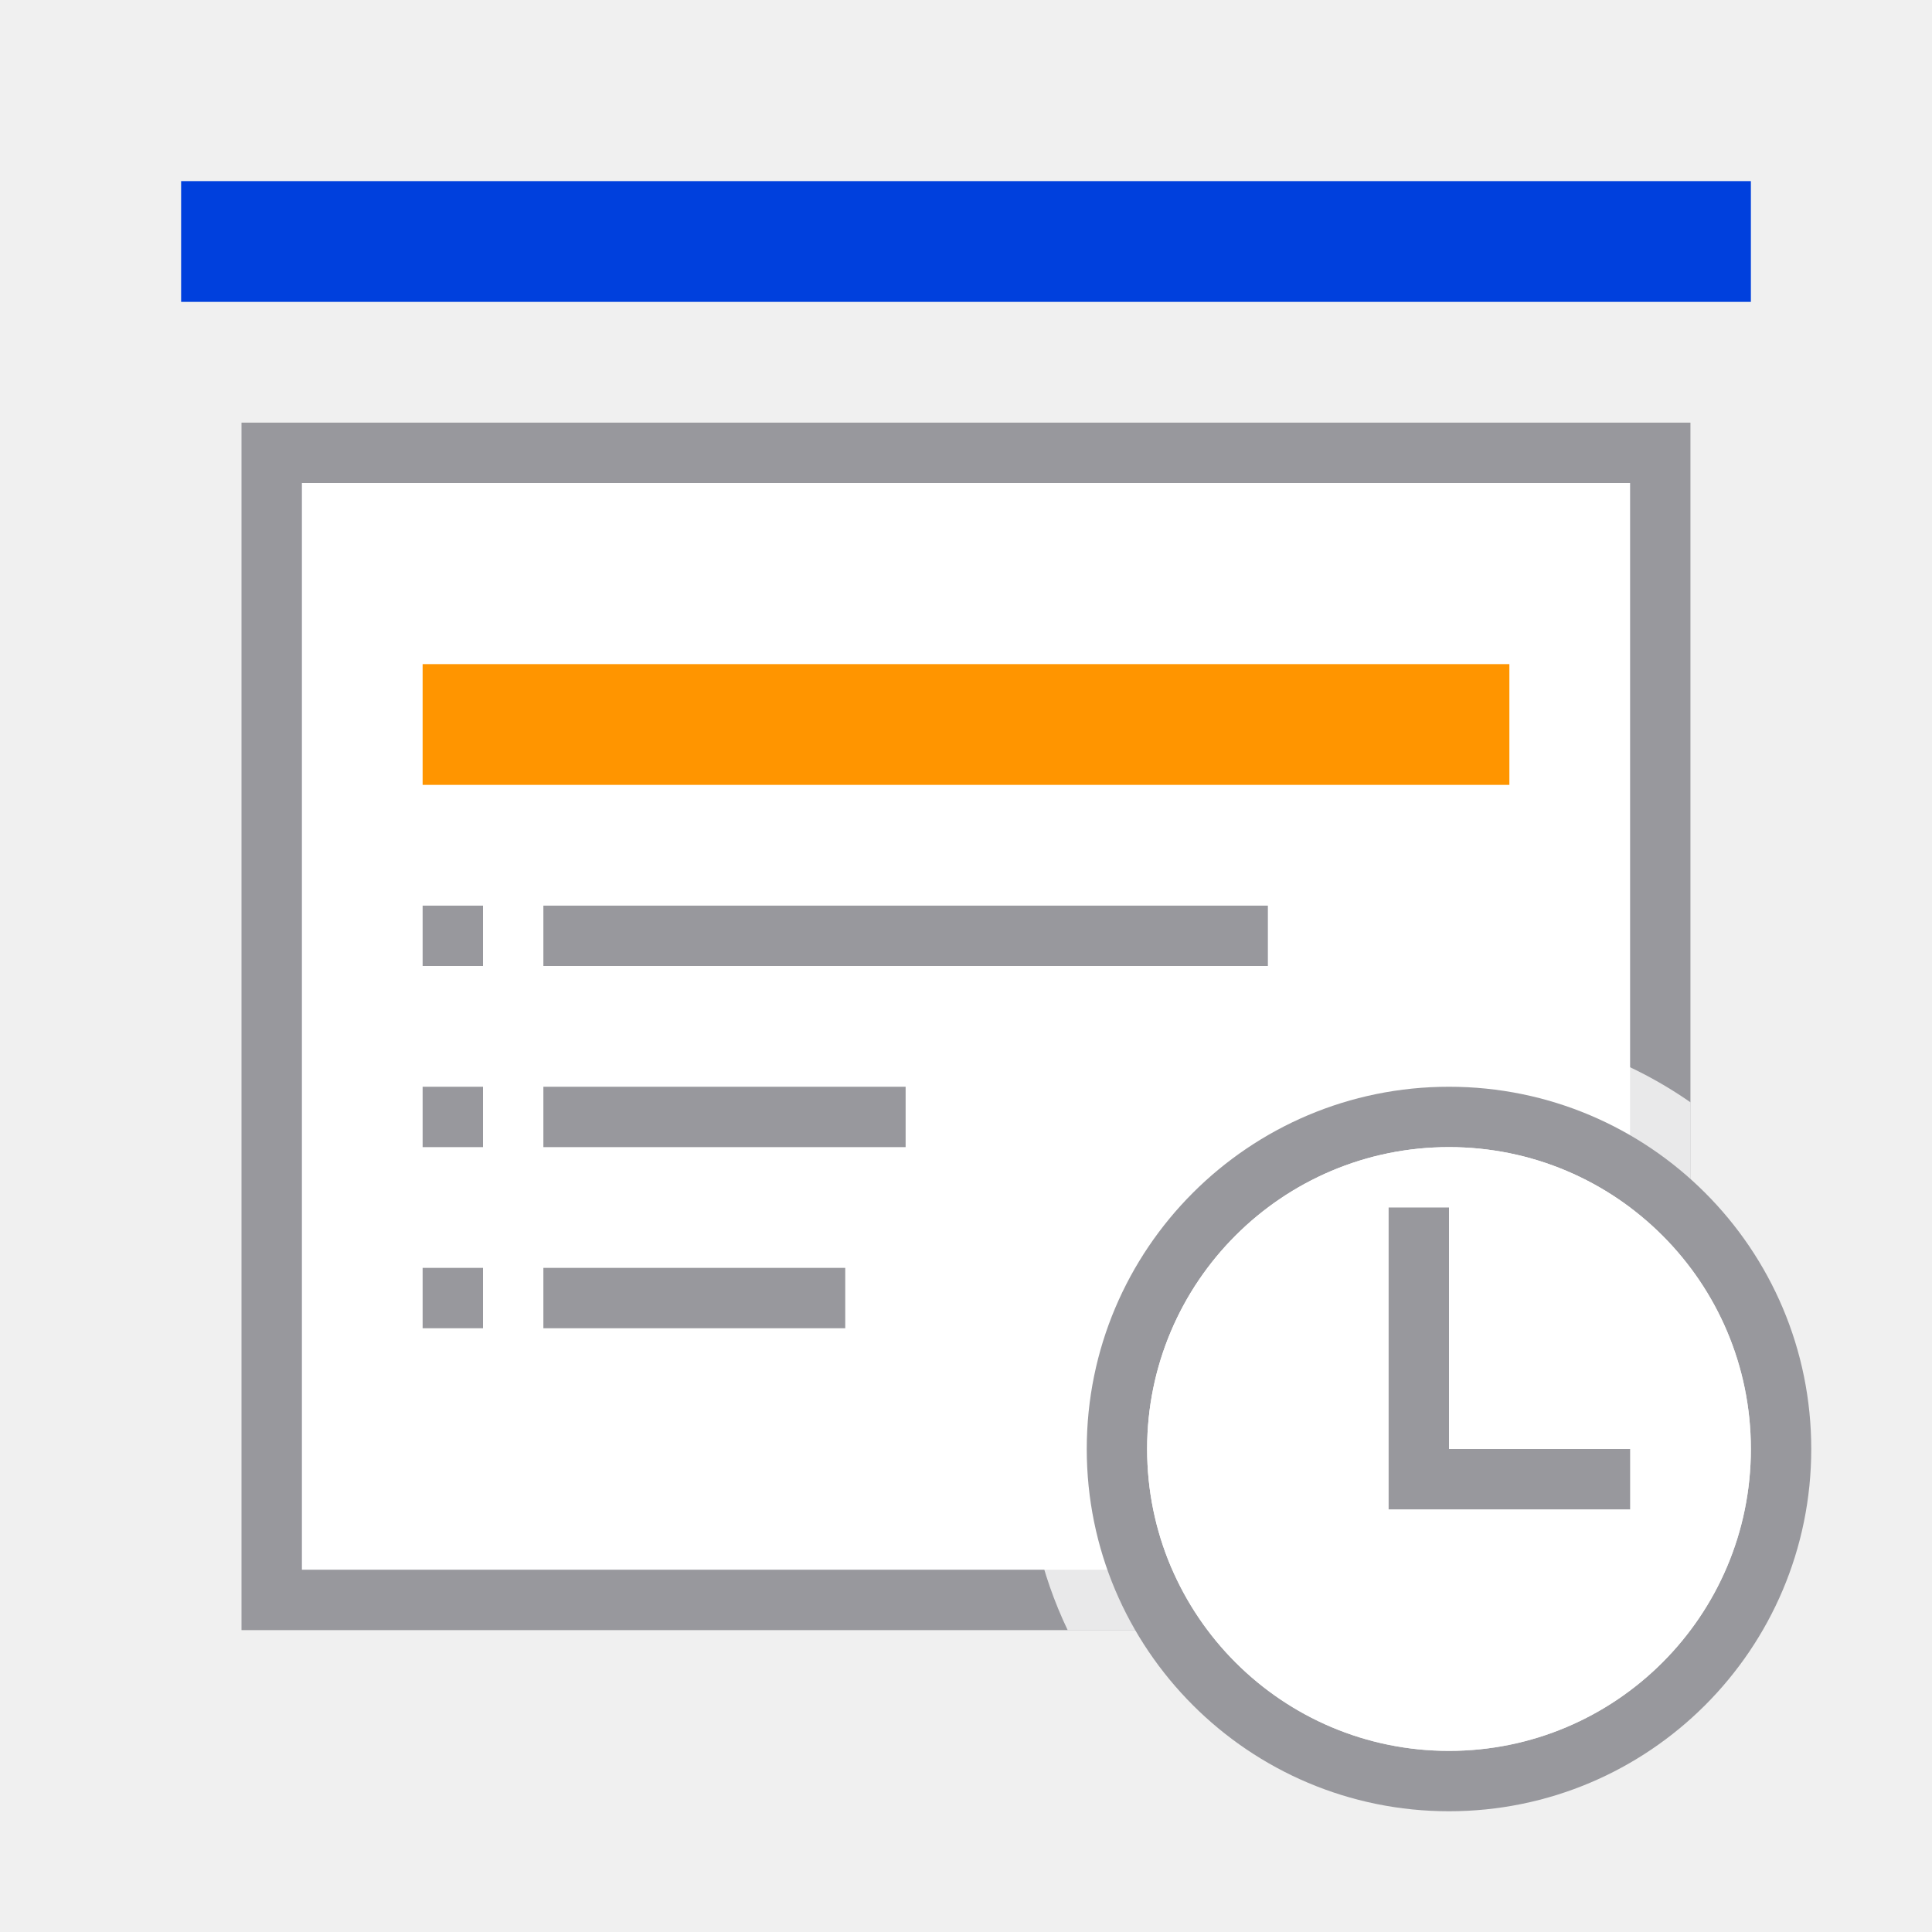
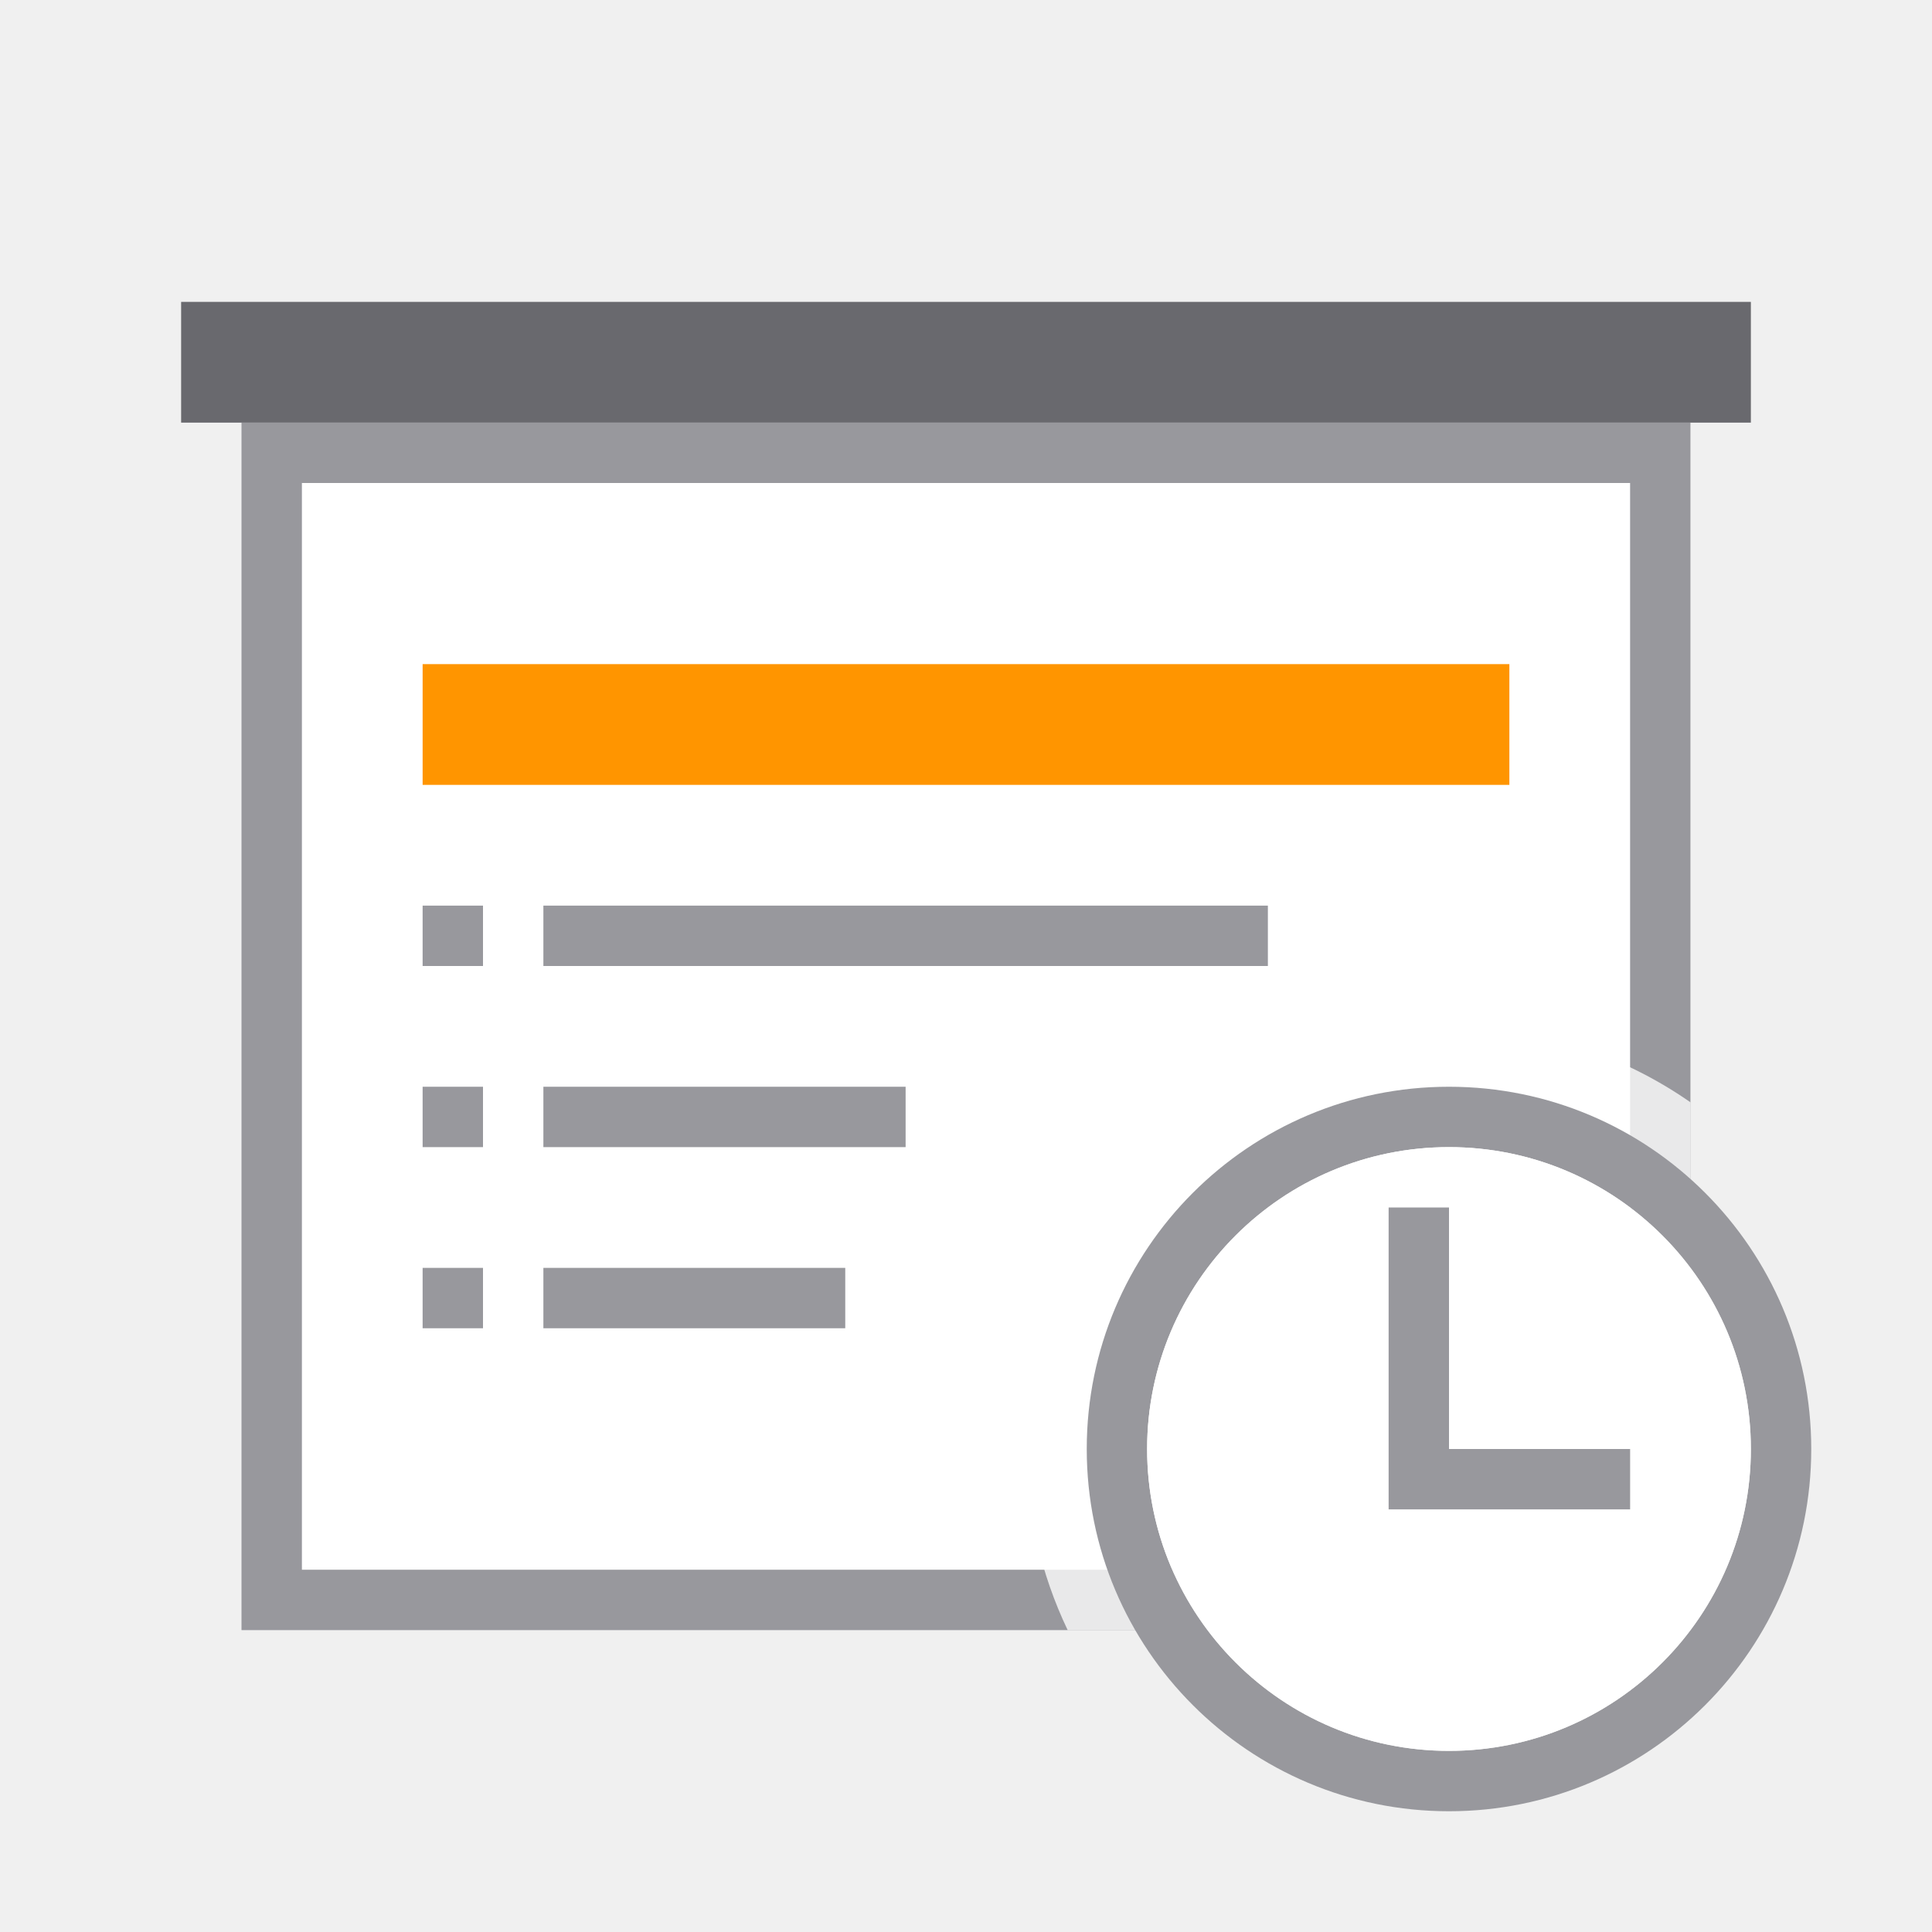
<svg xmlns="http://www.w3.org/2000/svg" viewBox="0 0 32 32">
-   <linearGradient id="a" gradientUnits="userSpaceOnUse" x1="90" x2="90" y1="-2" y2="-4">
-     <stop offset="0" stop-color="#0040dd" />
-     <stop offset="1" stop-color="#0a84ff" />
-   </linearGradient>
  <path d="m5 8v9.686 8.314h9.701 2.598 9.701v-8.314-9.686z" fill="#fff" />
  <path d="m4 7v11.258 8.742h10.316 3.367 10.316v-8.742-11.258zm1 1h22v9.686 8.314h-9.701-2.598-9.701v-8.314z" fill="#98989d" />
+   <path d="m3 5h26v2h-26z" fill="#69696e" />
  <path d="m7 11h18v2h-18z" fill="#ff9500" />
  <path d="m24 17a7 7 0 0 0 -7 7 7 7 0 0 0 .684 3h10.316v-8.742a7 7 0 0 0 -4-1.258z" fill="#fff" fill-opacity=".784" />
  <g fill="#98989d">
    <path d="m7 15h1v1h-1z" />
    <path d="m7 18h1v1h-1z" />
    <path d="m7 21h1v1h-1z" />
    <path d="m9 15h12v1h-12z" />
    <path d="m9 21h5v1h-5z" />
    <path d="m9 18h6v1h-6z" />
  </g>
-   <path d="m3 3h26v2h-26z" fill="url(#a)" />
  <path d="m24 18a6 6 0 0 0 -6 6 6 6 0 0 0 6 6 6 6 0 0 0 6-6 6 6 0 0 0 -6-6zm0 1a5 5 0 0 1 5 5 5 5 0 0 1 -5 5 5 5 0 0 1 -5-5 5 5 0 0 1 5-5z" fill="#98989d" />
  <circle cx="24" cy="24" fill="#fff" r="5" />
  <path d="m23 20v5h1 3v-1h-3v-4z" fill="#98989d" />
</svg>
